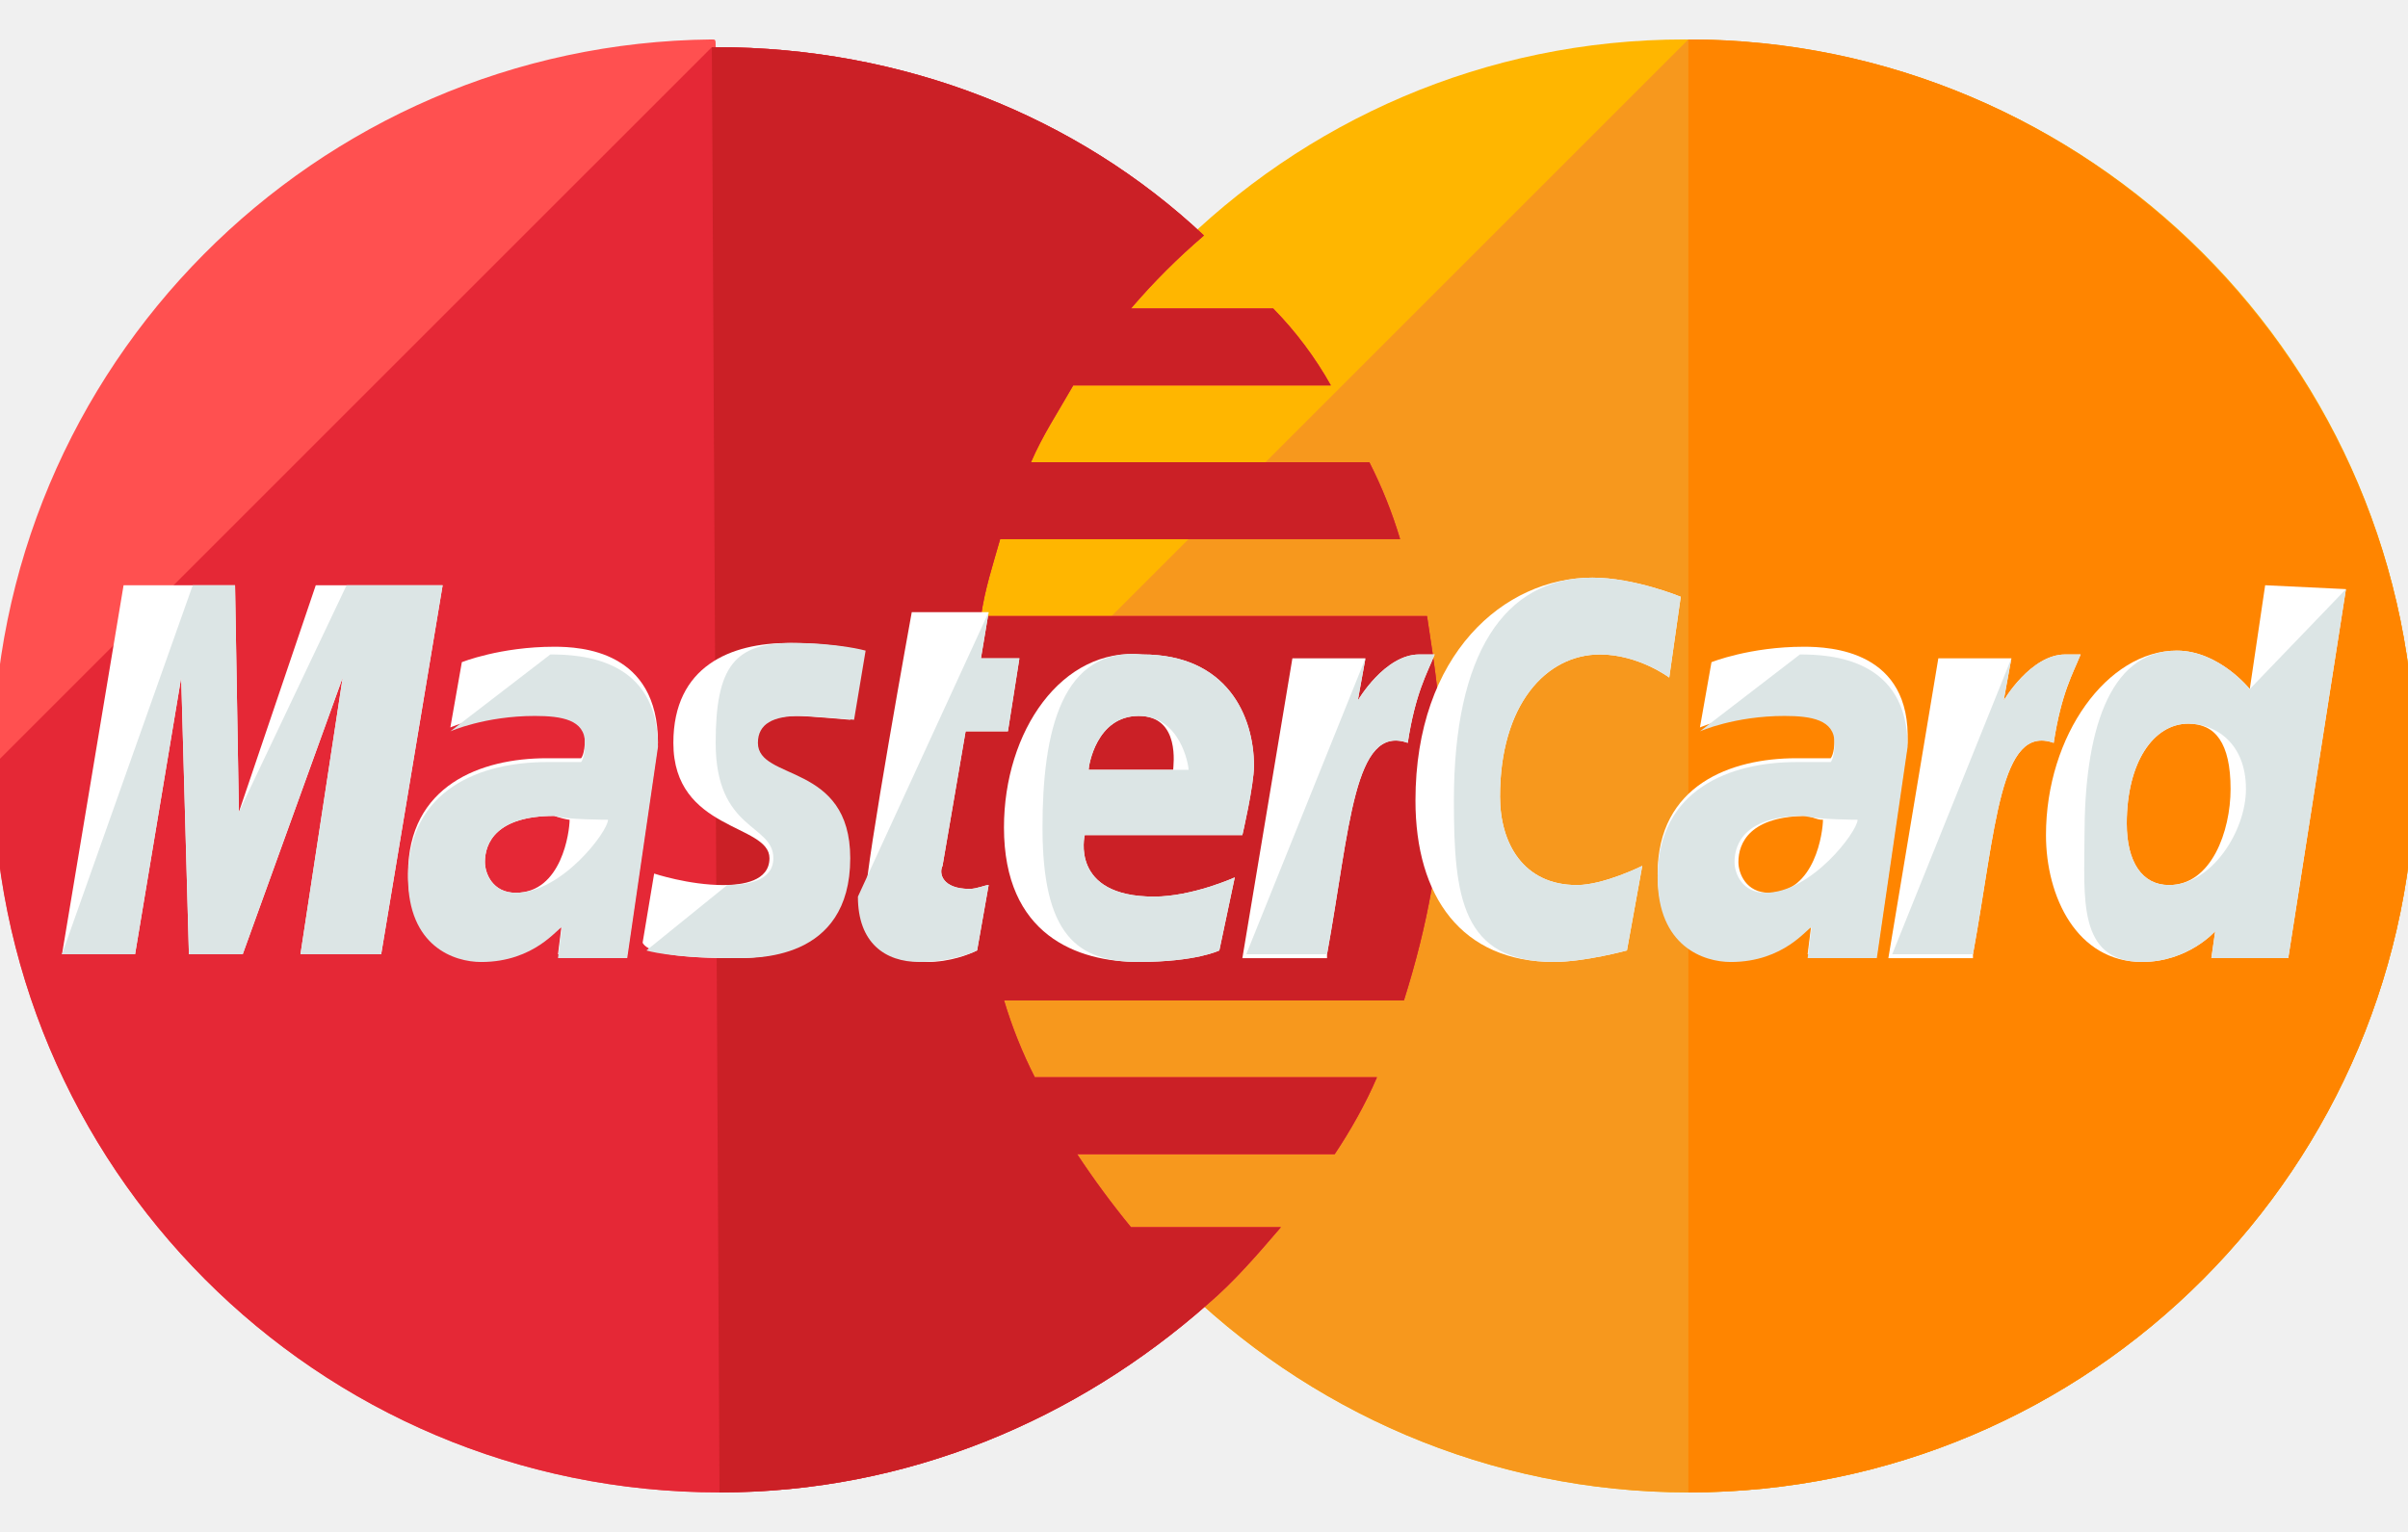
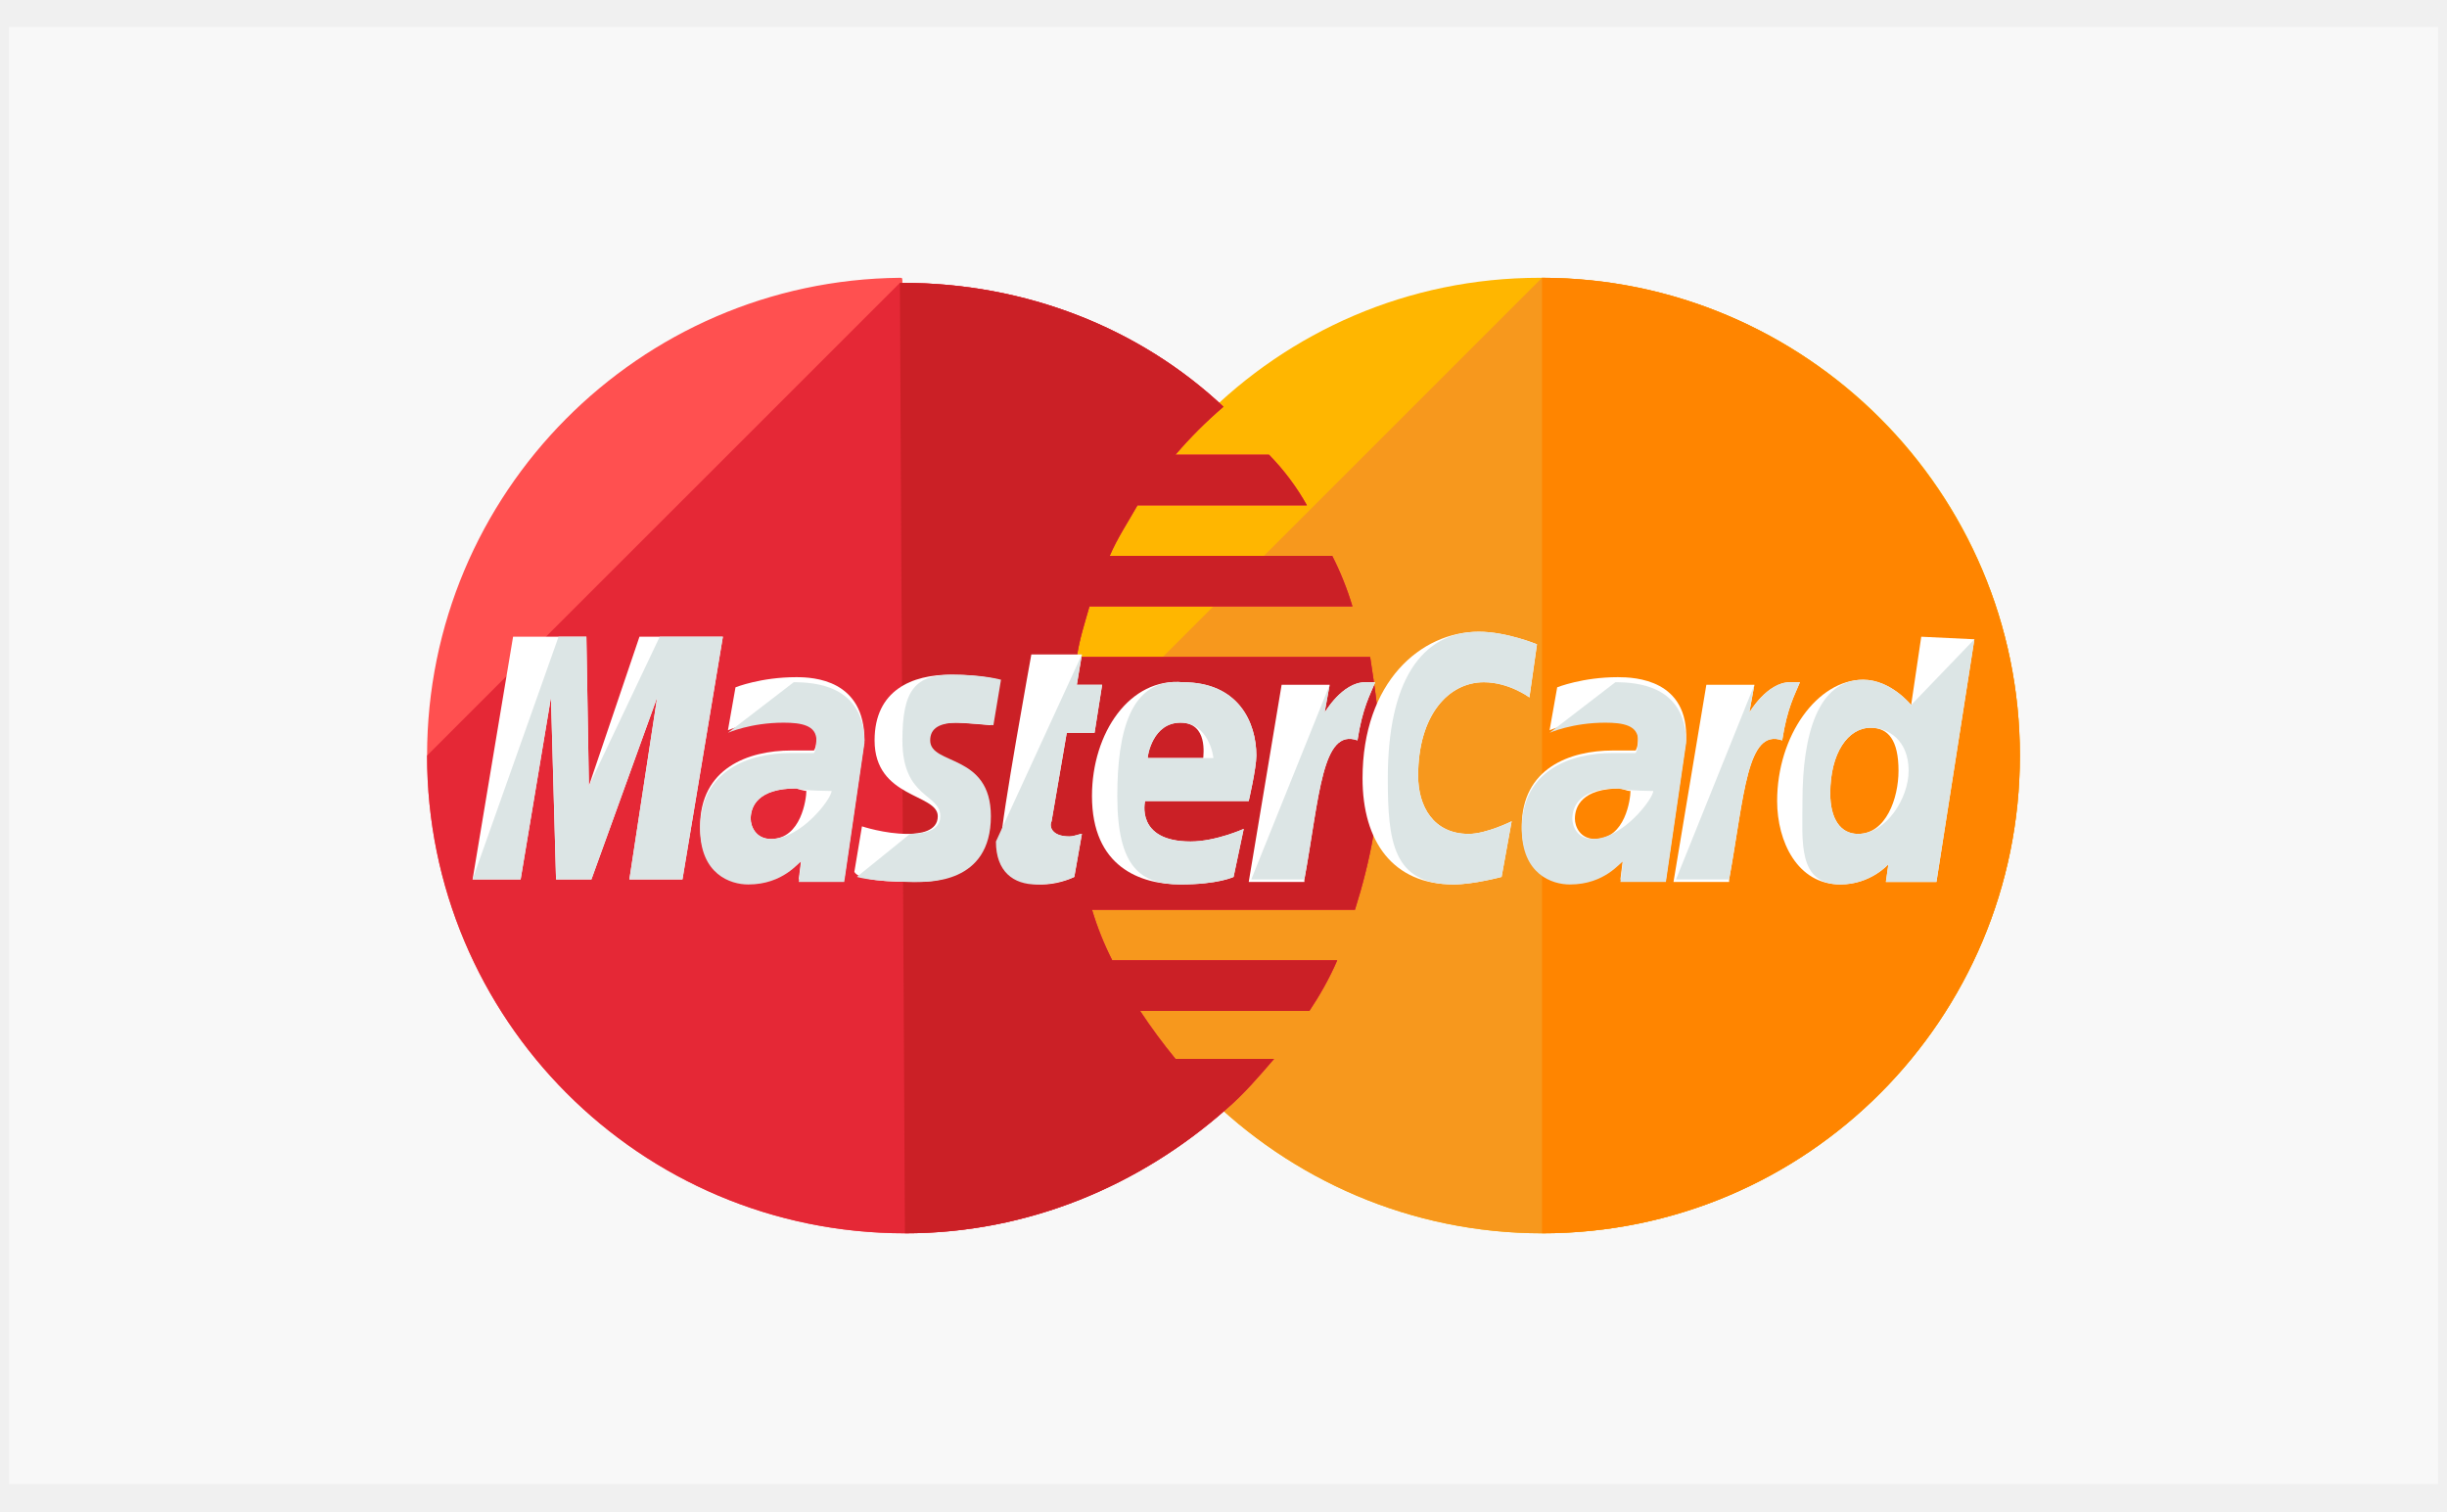
- <svg xmlns="http://www.w3.org/2000/svg" width="44" height="28" viewBox="0 0 44 28">
+ <svg xmlns="http://www.w3.org/2000/svg" width="68" height="42" viewBox="0 0 68 42">
  <g>
    <g>
      <g>
-         <g>
-           <path fill="#ffb600" d="M44.13 14c0 7.306-5.902 13.278-13.279 13.278-7.306 0-13.278-5.972-13.278-13.279 0-7.306 5.902-13.278 13.209-13.278 7.446 0 13.348 5.972 13.348 13.278z" />
-         </g>
-         <g>
-           <path fill="#f7981d" d="M30.851.721c7.307 0 13.28 5.972 13.28 13.278 0 7.307-5.903 13.279-13.28 13.279-7.306 0-13.278-5.972-13.278-13.279" />
-         </g>
-         <g>
-           <path fill="#ff8500" d="M30.851.721c7.307 0 13.28 5.972 13.28 13.278 0 7.307-5.903 13.279-13.28 13.279" />
-         </g>
-         <g>
-           <path fill="#ff5050" d="M13.006.721C5.77.791-.13 6.693-.13 13.999c0 7.307 5.901 13.279 13.278 13.279 3.443 0 6.534-1.335 8.922-3.442.493-.422.914-.914 1.336-1.406h-2.74a16.105 16.105 0 0 1-.984-1.335h4.707c.281-.421.562-.913.772-1.405h-6.252a8.403 8.403 0 0 1-.562-1.405h7.307c.421-1.334.702-2.74.702-4.215 0-.984-.14-1.897-.28-2.81h-8.15c.07-.492.21-.914.35-1.406h7.308a8.419 8.419 0 0 0-.562-1.405h-6.183c.21-.491.492-.913.772-1.405h4.707a6.665 6.665 0 0 0-1.053-1.405h-2.6c.422-.492.844-.913 1.335-1.335C19.681 2.126 16.52.862 13.077.862c0-.141 0-.141-.07-.141z" />
-         </g>
-         <g>
-           <path fill="#e52836" d="M-.132 14c0 7.306 5.902 13.278 13.28 13.278 3.442 0 6.533-1.335 8.921-3.442.493-.422.914-.914 1.336-1.406h-2.74a16.105 16.105 0 0 1-.984-1.335h4.707c.281-.421.562-.913.772-1.405h-6.252a8.403 8.403 0 0 1-.562-1.405h7.307c.421-1.334.702-2.74.702-4.215 0-.984-.14-1.897-.28-2.81h-8.15c.07-.492.21-.914.35-1.406h7.308a8.419 8.419 0 0 0-.562-1.405h-6.183c.21-.491.492-.913.772-1.405h4.707a6.665 6.665 0 0 0-1.053-1.405h-2.6c.422-.492.844-.913 1.335-1.335C19.681 2.126 16.52.862 13.077.862h-.07" />
-         </g>
-         <g>
-           <path fill="#cb2026" d="M13.147 27.278c3.443 0 6.534-1.335 8.922-3.442.493-.422.914-.914 1.336-1.406h-2.74a16.105 16.105 0 0 1-.984-1.335h4.707c.281-.421.562-.913.772-1.405h-6.252a8.403 8.403 0 0 1-.562-1.405h7.307c.421-1.334.702-2.74.702-4.215 0-.984-.14-1.897-.28-2.81h-8.15c.07-.492.21-.914.35-1.406h7.308a8.419 8.419 0 0 0-.562-1.405h-6.183c.21-.491.492-.913.772-1.405h4.707a6.665 6.665 0 0 0-1.053-1.405h-2.6c.422-.492.844-.913 1.335-1.335C19.681 2.126 16.52.862 13.077.862h-.07" />
-         </g>
+         <path fill="#f8f8f8" d="M.249.75h67.5v40.5H.25z" />
+       </g>
+       <g>
        <g>
          <g>
-             <path fill="#fff" d="M17.854 17.372l.211-1.195c-.07 0-.21.07-.351.07-.492 0-.563-.28-.492-.42l.422-2.46h.773l.21-1.334h-.703l.141-.844H16.66s-.843 4.637-.843 5.2c0 .842.491 1.194 1.124 1.194.421 0 .773-.14.913-.211z" />
+             <path fill="#ffb600" d="M56.13 21c0 7.306-5.902 13.278-13.279 13.278-7.306 0-13.278-5.972-13.278-13.279 0-7.306 5.902-13.278 13.209-13.278 7.446 0 13.348 5.972 13.348 13.278z" />
          </g>
          <g>
-             <path fill="#fff" d="M20.876 11.962c1.545 0 2.037 1.124 2.037 2.037 0 .352-.212 1.265-.212 1.265h-2.88s-.28 1.124 1.265 1.124c.703 0 1.476-.351 1.476-.351l-.282 1.335s-.422.21-1.475.21c-1.124 0-2.46-.491-2.46-2.458 0-1.757 1.055-3.303 2.53-3.162zm-.984 2.108h1.545c0-.07.14-.984-.632-.984-.773 0-.913.913-.913.984z" />
+             <path fill="#f7981d" d="M42.851 7.721c7.307 0 13.28 5.972 13.28 13.278 0 7.307-5.903 13.279-13.28 13.279-7.306 0-13.278-5.972-13.278-13.279" />
          </g>
          <g>
-             <path fill="#fff" d="M29.728 17.372l.28-1.546s-.702.351-1.194.351c-.984 0-1.405-.772-1.405-1.615 0-1.686.844-2.6 1.826-2.6.704 0 1.266.422 1.266.422l.21-1.476s-.843-.35-1.615-.35c-1.616 0-3.232 1.404-3.232 4.074 0 1.757.843 2.95 2.529 2.95.562 0 1.335-.21 1.335-.21z" />
+             <path fill="#ff8500" d="M42.851 7.721c7.307 0 13.28 5.972 13.28 13.278 0 7.307-5.903 13.279-13.28 13.279" />
          </g>
          <g>
-             <path fill="#fff" d="M12.023 13.578l-.562 3.864h-1.265l.07-.562c-.07 0-.492.632-1.474.632-.493 0-1.336-.28-1.336-1.545 0-1.616 1.336-2.108 2.53-2.108h.632s.07-.07.07-.351c0-.422-.421-.492-.914-.492-.913 0-1.545.28-1.545.28l.21-1.193s.703-.282 1.687-.282c.492 0 1.897.07 1.897 1.757zm-1.897 1.335c-1.054 0-1.265.492-1.265.843 0 .21.141.562.563.562.843 0 .984-1.124.984-1.335 0 0-.071 0-.282-.07z" />
+             <path fill="#ff5050" d="M25.006 7.721c-7.236.07-13.138 5.972-13.138 13.278 0 7.307 5.902 13.279 13.28 13.279 3.442 0 6.533-1.335 8.921-3.442.493-.422.914-.914 1.336-1.406h-2.74a16.105 16.105 0 0 1-.984-1.335h4.707c.281-.421.562-.913.772-1.405h-6.252a8.403 8.403 0 0 1-.562-1.405h7.307c.421-1.334.702-2.74.702-4.215 0-.984-.14-1.897-.28-2.81h-8.15c.07-.492.21-.914.35-1.406h7.308a8.419 8.419 0 0 0-.562-1.405h-6.183c.21-.491.492-.913.772-1.405h4.707a6.665 6.665 0 0 0-1.053-1.405h-2.6c.422-.492.844-.913 1.335-1.335-2.318-2.178-5.48-3.442-8.922-3.442 0-.141 0-.141-.07-.141z" />
          </g>
          <g>
-             <path fill="#fff" d="M13.358 17.512c.352 0 2.107.07 2.107-1.826 0-1.757-1.686-1.405-1.686-2.108 0-.351.281-.492.773-.492.211 0 .984.07.984.07l.211-1.264s-.492-.14-1.335-.14c-1.054 0-2.108.42-2.108 1.826 0 1.616 1.756 1.475 1.756 2.108 0 .421-.491.491-.843.491-.632 0-1.264-.21-1.264-.21l-.211 1.264c.07.14.421.281 1.616.281z" />
+             <path fill="#e52836" d="M11.868 21c0 7.306 5.902 13.278 13.28 13.278 3.442 0 6.533-1.335 8.921-3.442.493-.422.914-.914 1.336-1.406h-2.74a16.105 16.105 0 0 1-.984-1.335h4.707c.281-.421.562-.913.772-1.405h-6.252a8.403 8.403 0 0 1-.562-1.405h7.307c.421-1.334.702-2.74.702-4.215 0-.984-.14-1.897-.28-2.81h-8.15c.07-.492.21-.914.35-1.406h7.308a8.419 8.419 0 0 0-.562-1.405h-6.183c.21-.491.492-.913.772-1.405h4.707a6.665 6.665 0 0 0-1.053-1.405h-2.6c.422-.492.844-.913 1.335-1.335-2.318-2.178-5.48-3.442-8.922-3.442h-.07" />
          </g>
          <g>
-             <path fill="#fff" d="M42.866 10.768l-1.054 6.744h-1.405l.07-.492s-.492.562-1.335.562c-1.194 0-1.757-1.194-1.757-2.318 0-1.827 1.125-3.372 2.39-3.372.773 0 1.334.703 1.334.703l.281-1.898zm-2.88 2.459c-.633 0-1.125.702-1.125 1.826 0 .703.281 1.124.773 1.124.773 0 1.124-.983 1.124-1.756 0-.843-.281-1.194-.773-1.194z" />
+             <path fill="#cb2026" d="M25.147 34.278c3.443 0 6.534-1.335 8.922-3.442.493-.422.914-.914 1.336-1.406h-2.74a16.105 16.105 0 0 1-.984-1.335h4.707c.281-.421.562-.913.772-1.405h-6.252a8.403 8.403 0 0 1-.562-1.405h7.307c.421-1.334.702-2.74.702-4.215 0-.984-.14-1.897-.28-2.81h-8.15c.07-.492.21-.914.35-1.406h7.308a8.419 8.419 0 0 0-.562-1.405h-6.183c.21-.491.492-.913.772-1.405h4.707a6.665 6.665 0 0 0-1.053-1.405h-2.6c.422-.492.844-.913 1.335-1.335-2.318-2.178-5.48-3.442-8.922-3.442h-.07" />
          </g>
          <g>
-             <path fill="#fff" d="M2.468 17.442l.843-5.058.141 5.058h.983l1.827-5.058-.772 5.058h1.475l1.123-6.745H5.77l-1.405 4.146-.07-4.146H2.258l-1.125 6.745z" />
+             <g>
+               <path fill="#fff" d="M29.854 24.372l.211-1.195c-.07 0-.21.07-.351.07-.492 0-.563-.28-.492-.42l.422-2.46h.773l.21-1.334h-.703l.141-.844H28.66s-.843 4.637-.843 5.2c0 .842.491 1.194 1.124 1.194.421 0 .773-.14.913-.211z" />
+             </g>
+             <g>
+               <path fill="#fff" d="M32.876 18.962c1.545 0 2.037 1.124 2.037 2.037 0 .352-.212 1.265-.212 1.265h-2.88s-.28 1.124 1.265 1.124c.703 0 1.476-.351 1.476-.351l-.282 1.335s-.421.21-1.475.21c-1.124 0-2.46-.491-2.46-2.458 0-1.757 1.055-3.303 2.53-3.162zm-.984 2.108h1.545c0-.07.14-.984-.632-.984-.773 0-.913.913-.913.984z" />
+             </g>
+             <g>
+               <path fill="#fff" d="M41.728 24.372l.28-1.546s-.702.351-1.194.351c-.984 0-1.405-.772-1.405-1.615 0-1.686.844-2.6 1.826-2.6.704 0 1.266.422 1.266.422l.21-1.476s-.843-.35-1.615-.35c-1.616 0-3.232 1.404-3.232 4.074 0 1.757.843 2.95 2.529 2.95.562 0 1.335-.21 1.335-.21z" />
+             </g>
+             <g>
+               <path fill="#fff" d="M24.023 20.578l-.562 3.864h-1.265l.07-.562c-.07 0-.492.632-1.474.632-.493 0-1.336-.28-1.336-1.545 0-1.616 1.336-2.108 2.53-2.108h.632s.07-.07.07-.351c0-.422-.421-.492-.914-.492-.913 0-1.545.28-1.545.28l.21-1.193s.703-.282 1.687-.282c.492 0 1.897.07 1.897 1.757zm-1.897 1.335c-1.054 0-1.265.492-1.265.843 0 .21.141.562.563.562.843 0 .984-1.124.984-1.335 0 0-.071 0-.282-.07z" />
+             </g>
+             <g>
+               <path fill="#fff" d="M25.358 24.512c.352 0 2.107.07 2.107-1.826 0-1.757-1.686-1.405-1.686-2.108 0-.351.281-.492.773-.492.211 0 .984.07.984.07l.211-1.264s-.492-.14-1.335-.14c-1.054 0-2.108.42-2.108 1.826 0 1.616 1.756 1.475 1.756 2.108 0 .421-.491.491-.843.491-.632 0-1.264-.21-1.264-.21l-.211 1.264c.07.14.421.281 1.616.281z" />
+             </g>
+             <g>
+               <path fill="#fff" d="M54.866 17.768l-1.054 6.744h-1.405l.07-.492s-.492.562-1.335.562c-1.194 0-1.757-1.194-1.757-2.318 0-1.827 1.125-3.372 2.39-3.372.773 0 1.334.703 1.334.703l.281-1.898zm-2.88 2.459c-.633 0-1.125.702-1.125 1.826 0 .703.281 1.124.773 1.124.773 0 1.124-.983 1.124-1.756 0-.843-.281-1.194-.773-1.194z" />
+             </g>
+             <g>
+               <path fill="#fff" d="M14.468 24.442l.843-5.058.141 5.058h.983l1.827-5.058-.772 5.058h1.475l1.123-6.745H17.77l-1.405 4.146-.07-4.146h-2.037l-1.125 6.745z" />
+             </g>
+             <g>
+               <path fill="#fff" d="M36.248 24.442c.421-2.318.49-4.215 1.475-3.864.14-.913.351-1.264.492-1.616h-.282c-.632 0-1.123.843-1.123.843l.14-.772h-1.335l-.914 5.48h1.547z" />
+             </g>
+             <g>
+               <path fill="#fff" d="M46.856 20.578l-.562 3.864H45.03l.07-.562c-.07 0-.492.632-1.475.632-.492 0-1.336-.28-1.336-1.545 0-1.616 1.336-2.108 2.53-2.108h.632s.07-.07.07-.351c0-.422-.421-.492-.913-.492-.914 0-1.546.28-1.546.28l.211-1.193s.703-.282 1.686-.282c.492 0 1.967.07 1.897 1.757zm-1.826 1.335c-1.054 0-1.265.492-1.265.843 0 .21.14.562.562.562.844 0 .983-1.124.983-1.335-.07 0-.07 0-.28-.07z" />
+             </g>
+             <g>
+               <path fill="#fff" d="M48.051 24.442c.422-2.318.491-4.215 1.475-3.864.14-.913.35-1.264.492-1.616h-.281c-.632 0-1.125.843-1.125.843l.141-.772h-1.335l-.913 5.48h1.546z" />
+             </g>
          </g>
          <g>
-             <path fill="#fff" d="M24.248 17.442c.421-2.318.49-4.215 1.475-3.864.14-.913.351-1.264.492-1.616h-.282c-.632 0-1.123.843-1.123.843l.14-.772h-1.335l-.914 5.48h1.547z" />
-           </g>
-           <g>
-             <path fill="#fff" d="M34.856 13.578l-.562 3.864H33.03l.07-.562c-.07 0-.492.632-1.475.632-.492 0-1.336-.28-1.336-1.545 0-1.616 1.336-2.108 2.53-2.108h.632s.07-.07.07-.351c0-.422-.421-.492-.913-.492-.914 0-1.546.28-1.546.28l.211-1.193s.703-.282 1.686-.282c.492 0 1.967.07 1.897 1.757zm-1.826 1.335c-1.054 0-1.265.492-1.265.843 0 .21.14.562.562.562.844 0 .983-1.124.983-1.335-.07 0-.07 0-.28-.07z" />
-           </g>
-           <g>
-             <path fill="#fff" d="M36.051 17.442c.422-2.318.491-4.215 1.475-3.864.14-.913.35-1.264.492-1.616h-.281c-.632 0-1.125.843-1.125.843l.141-.772h-1.335l-.913 5.48h1.546z" />
-           </g>
-         </g>
-         <g>
-           <g>
-             <path fill="#dce5e5" d="M15.676 16.389c0 .842.492 1.194 1.125 1.194.491 0 .913-.14 1.053-.211l.211-1.195c-.07 0-.21.07-.351.07-.492 0-.563-.28-.492-.42l.422-2.46h.773l.21-1.334h-.703l.141-.844" />
-           </g>
-           <g>
-             <path fill="#dce5e5" d="M20.876 11.962c1.545 0 2.037 1.124 2.037 2.037 0 .352-.212 1.265-.212 1.265h-2.88s-.28 1.124 1.265 1.124c.703 0 1.476-.351 1.476-.351l-.282 1.335s-.422.21-1.475.21c-1.124 0-1.756-.491-1.756-2.458 0-1.757.35-3.303 1.827-3.162zm-.984 2.108h1.827c0-.07-.141-.984-.914-.984s-.913.913-.913.984z" />
-           </g>
-           <g>
-             <path fill="#dce5e5" d="M29.728 17.372l.28-1.546s-.702.351-1.194.351c-.984 0-1.405-.772-1.405-1.615 0-1.686.844-2.6 1.826-2.6.704 0 1.266.422 1.266.422l.21-1.476s-.843-.35-1.615-.35c-1.616 0-2.53 1.404-2.53 4.074 0 1.757.14 2.95 1.827 2.95.562 0 1.335-.21 1.335-.21z" />
-           </g>
-           <g>
-             <path fill="#dce5e5" d="M10.056 11.962c.562 0 1.967.07 1.967 1.686l-.562 3.864h-1.265l.07-.561c-.07 0-.492.632-1.474.632-.493 0-1.336-.282-1.336-1.546 0-1.616 1.336-2.108 2.53-2.108h.632s.07-.07.07-.351c0-.421-.421-.492-.914-.492-.913 0-1.545.281-1.545.281m1.897 1.546c-1.054 0-1.265.492-1.265.843 0 .21.141.562.563.562.843 0 1.686-1.124 1.686-1.335 0 0-.773 0-.984-.07z" />
-           </g>
-           <g>
-             <path fill="#dce5e5" d="M11.812 17.372s.421.14 1.616.14c.351 0 2.108.07 2.108-1.826 0-1.757-1.687-1.405-1.687-2.108 0-.351.282-.492.773-.492.211 0 .984.07.984.07l.211-1.264s-.491-.14-1.335-.14c-1.054 0-1.405.42-1.405 1.826 0 1.616 1.054 1.475 1.054 2.108 0 .421-.492.491-.843.491" />
-           </g>
-           <g>
-             <path fill="#dce5e5" d="M42.866 10.768l-1.054 6.744h-1.405l.07-.492s-.492.562-1.335.562c-1.194 0-1.053-1.194-1.053-2.318 0-1.827.421-3.372 1.685-3.372.774 0 1.335.703 1.335.703m-1.124.632c-.632 0-1.124.702-1.124 1.826 0 .703.281 1.124.773 1.124.773 0 1.405-.983 1.405-1.756 0-.843-.562-1.194-1.054-1.194z" />
-           </g>
-           <g>
-             <path fill="#dce5e5" d="M2.468 17.442l.843-5.058.141 5.058h.983l1.827-5.058-.772 5.058h1.475l1.123-6.745H6.333l-1.968 4.146-.07-4.146h-.773l-2.39 6.745z" />
-           </g>
-           <g>
-             <path fill="#dce5e5" d="M22.772 17.442h1.476c.421-2.318.49-4.215 1.475-3.864.14-.913.351-1.264.492-1.616h-.282c-.632 0-1.123.843-1.123.843l.14-.772" />
-           </g>
-           <g>
-             <path fill="#dce5e5" d="M32.889 11.962c.562 0 1.968.07 1.968 1.686l-.563 3.864H33.03l.07-.561c-.07 0-.492.632-1.475.632-.492 0-1.336-.282-1.336-1.546 0-1.616 1.336-2.108 2.53-2.108h.632s.07-.07.07-.351c0-.421-.421-.492-.913-.492-.914 0-1.546.281-1.546.281m1.897 1.546c-1.054 0-1.265.492-1.265.843 0 .21.141.562.563.562.843 0 1.686-1.124 1.686-1.335 0 0-.703 0-.984-.07z" />
-           </g>
-           <g>
-             <path fill="#dce5e5" d="M34.575 17.442h1.476c.422-2.318.491-4.215 1.475-3.864.14-.913.35-1.264.492-1.616h-.281c-.632 0-1.125.843-1.125.843l.141-.772" />
+             <g>
+               <path fill="#dce5e5" d="M27.676 23.389c0 .842.492 1.194 1.125 1.194.491 0 .913-.14 1.053-.211l.211-1.195c-.07 0-.21.07-.351.07-.492 0-.563-.28-.492-.42l.422-2.46h.773l.21-1.334h-.703l.141-.844" />
+             </g>
+             <g>
+               <path fill="#dce5e5" d="M32.876 18.962c1.545 0 2.037 1.124 2.037 2.037 0 .352-.212 1.265-.212 1.265h-2.88s-.28 1.124 1.265 1.124c.703 0 1.476-.351 1.476-.351l-.282 1.335s-.421.21-1.475.21c-1.124 0-1.756-.491-1.756-2.458 0-1.757.35-3.303 1.827-3.162zm-.984 2.108h1.827c0-.07-.141-.984-.914-.984s-.913.913-.913.984z" />
+             </g>
+             <g>
+               <path fill="#dce5e5" d="M41.728 24.372l.28-1.546s-.702.351-1.194.351c-.984 0-1.405-.772-1.405-1.615 0-1.686.844-2.6 1.826-2.6.704 0 1.266.422 1.266.422l.21-1.476s-.843-.35-1.615-.35c-1.616 0-2.53 1.404-2.53 4.074 0 1.757.14 2.95 1.827 2.95.562 0 1.335-.21 1.335-.21z" />
+             </g>
+             <g>
+               <path fill="#dce5e5" d="M22.056 18.962c.562 0 1.967.07 1.967 1.686l-.562 3.864h-1.265l.07-.561c-.07 0-.492.632-1.474.632-.493 0-1.336-.282-1.336-1.546 0-1.616 1.336-2.108 2.53-2.108h.632s.07-.07.07-.351c0-.421-.421-.492-.914-.492-.913 0-1.545.281-1.545.281m1.897 1.546c-1.054 0-1.265.492-1.265.843 0 .21.141.562.563.562.843 0 1.686-1.124 1.686-1.335 0 0-.773 0-.984-.07z" />
+             </g>
+             <g>
+               <path fill="#dce5e5" d="M23.812 24.372s.421.14 1.616.14c.351 0 2.108.07 2.108-1.826 0-1.757-1.687-1.405-1.687-2.108 0-.351.282-.492.773-.492.211 0 .984.07.984.07l.211-1.264s-.491-.14-1.335-.14c-1.054 0-1.405.42-1.405 1.826 0 1.616 1.054 1.475 1.054 2.108 0 .421-.492.491-.843.491" />
+             </g>
+             <g>
+               <path fill="#dce5e5" d="M54.866 17.768l-1.054 6.744h-1.405l.07-.492s-.492.562-1.335.562c-1.194 0-1.053-1.194-1.053-2.318 0-1.827.421-3.372 1.685-3.372.774 0 1.335.703 1.335.703m-1.124.632c-.632 0-1.124.702-1.124 1.826 0 .703.281 1.124.773 1.124.773 0 1.405-.983 1.405-1.756 0-.843-.562-1.194-1.054-1.194z" />
+             </g>
+             <g>
+               <path fill="#dce5e5" d="M14.468 24.442l.843-5.058.141 5.058h.983l1.827-5.058-.772 5.058h1.475l1.123-6.745h-1.755l-1.968 4.146-.07-4.146h-.773l-2.39 6.745z" />
+             </g>
+             <g>
+               <path fill="#dce5e5" d="M34.772 24.442h1.476c.421-2.318.49-4.215 1.475-3.864.14-.913.351-1.264.492-1.616h-.282c-.632 0-1.123.843-1.123.843l.14-.772" />
+             </g>
+             <g>
+               <path fill="#dce5e5" d="M44.889 18.962c.562 0 1.968.07 1.968 1.686l-.563 3.864H45.03l.07-.561c-.07 0-.492.632-1.475.632-.492 0-1.336-.282-1.336-1.546 0-1.616 1.336-2.108 2.53-2.108h.632s.07-.07.07-.351c0-.421-.421-.492-.913-.492-.914 0-1.546.281-1.546.281m1.897 1.546c-1.054 0-1.265.492-1.265.843 0 .21.141.562.563.562.843 0 1.686-1.124 1.686-1.335 0 0-.703 0-.984-.07z" />
+             </g>
+             <g>
+               <path fill="#dce5e5" d="M46.575 24.442h1.476c.422-2.318.491-4.215 1.475-3.864.14-.913.35-1.264.492-1.616h-.281c-.632 0-1.125.843-1.125.843l.141-.772" />
+             </g>
          </g>
        </g>
      </g>
    </g>
  </g>
</svg>
